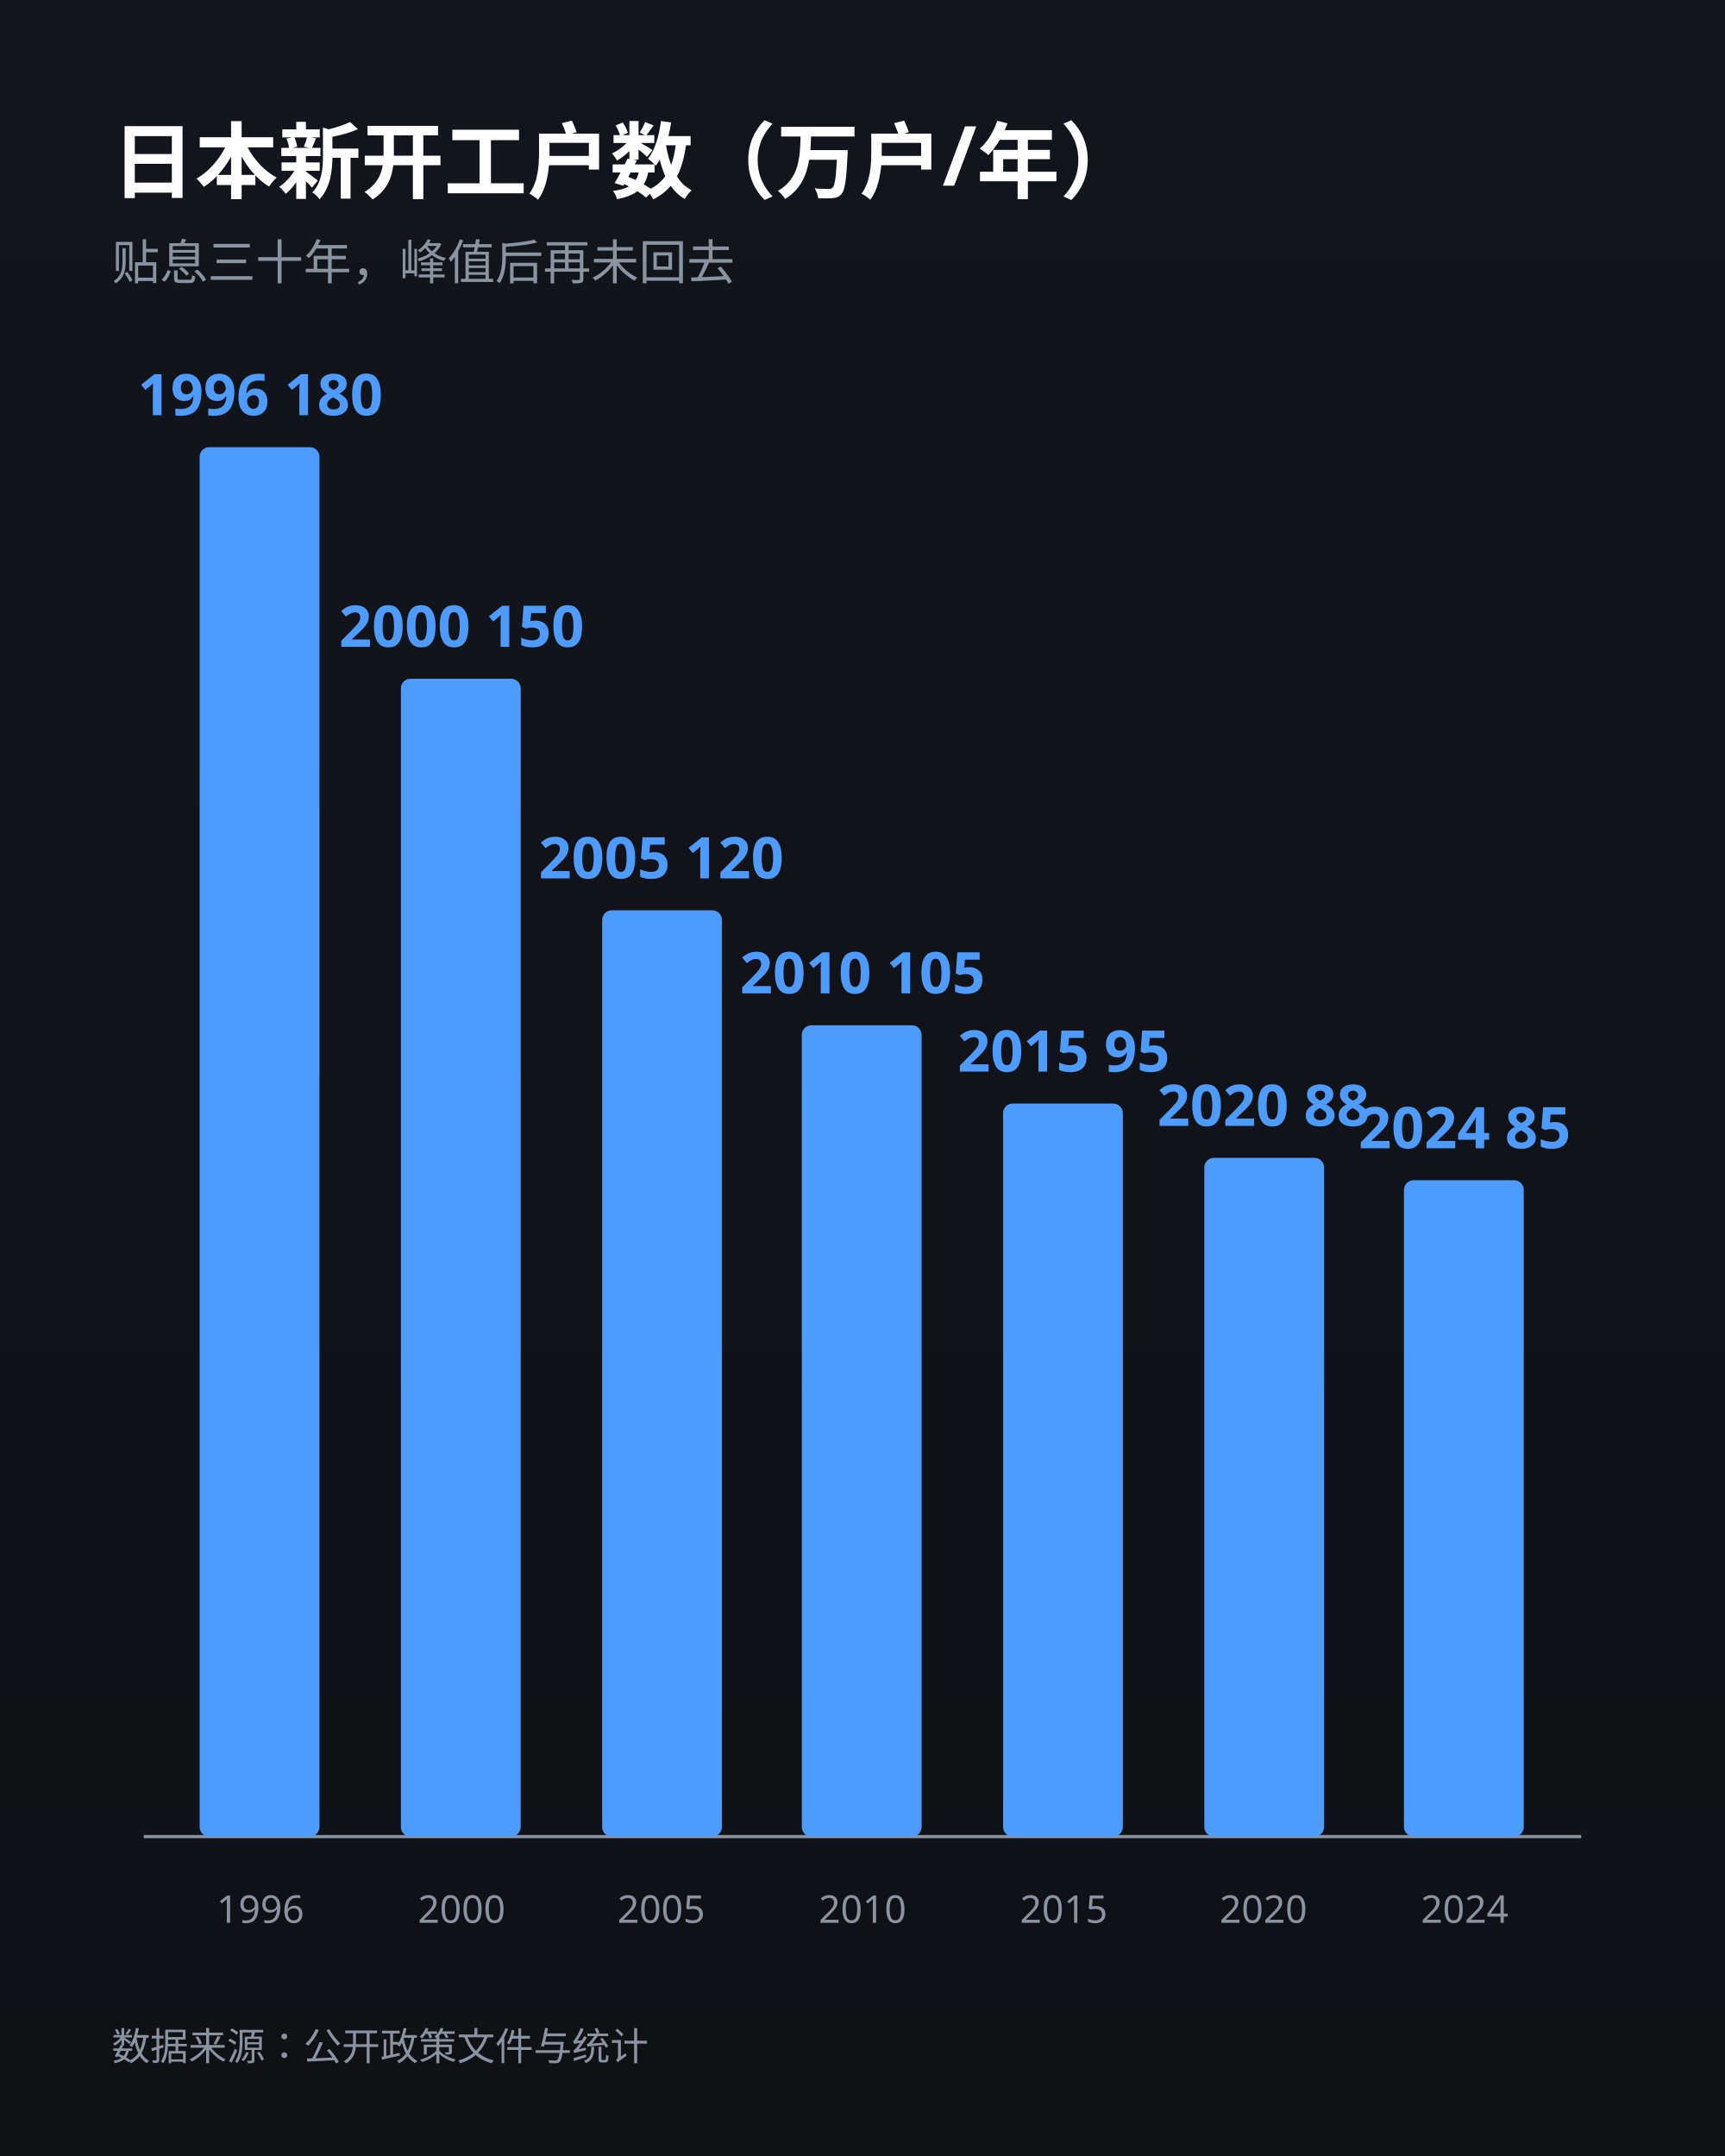
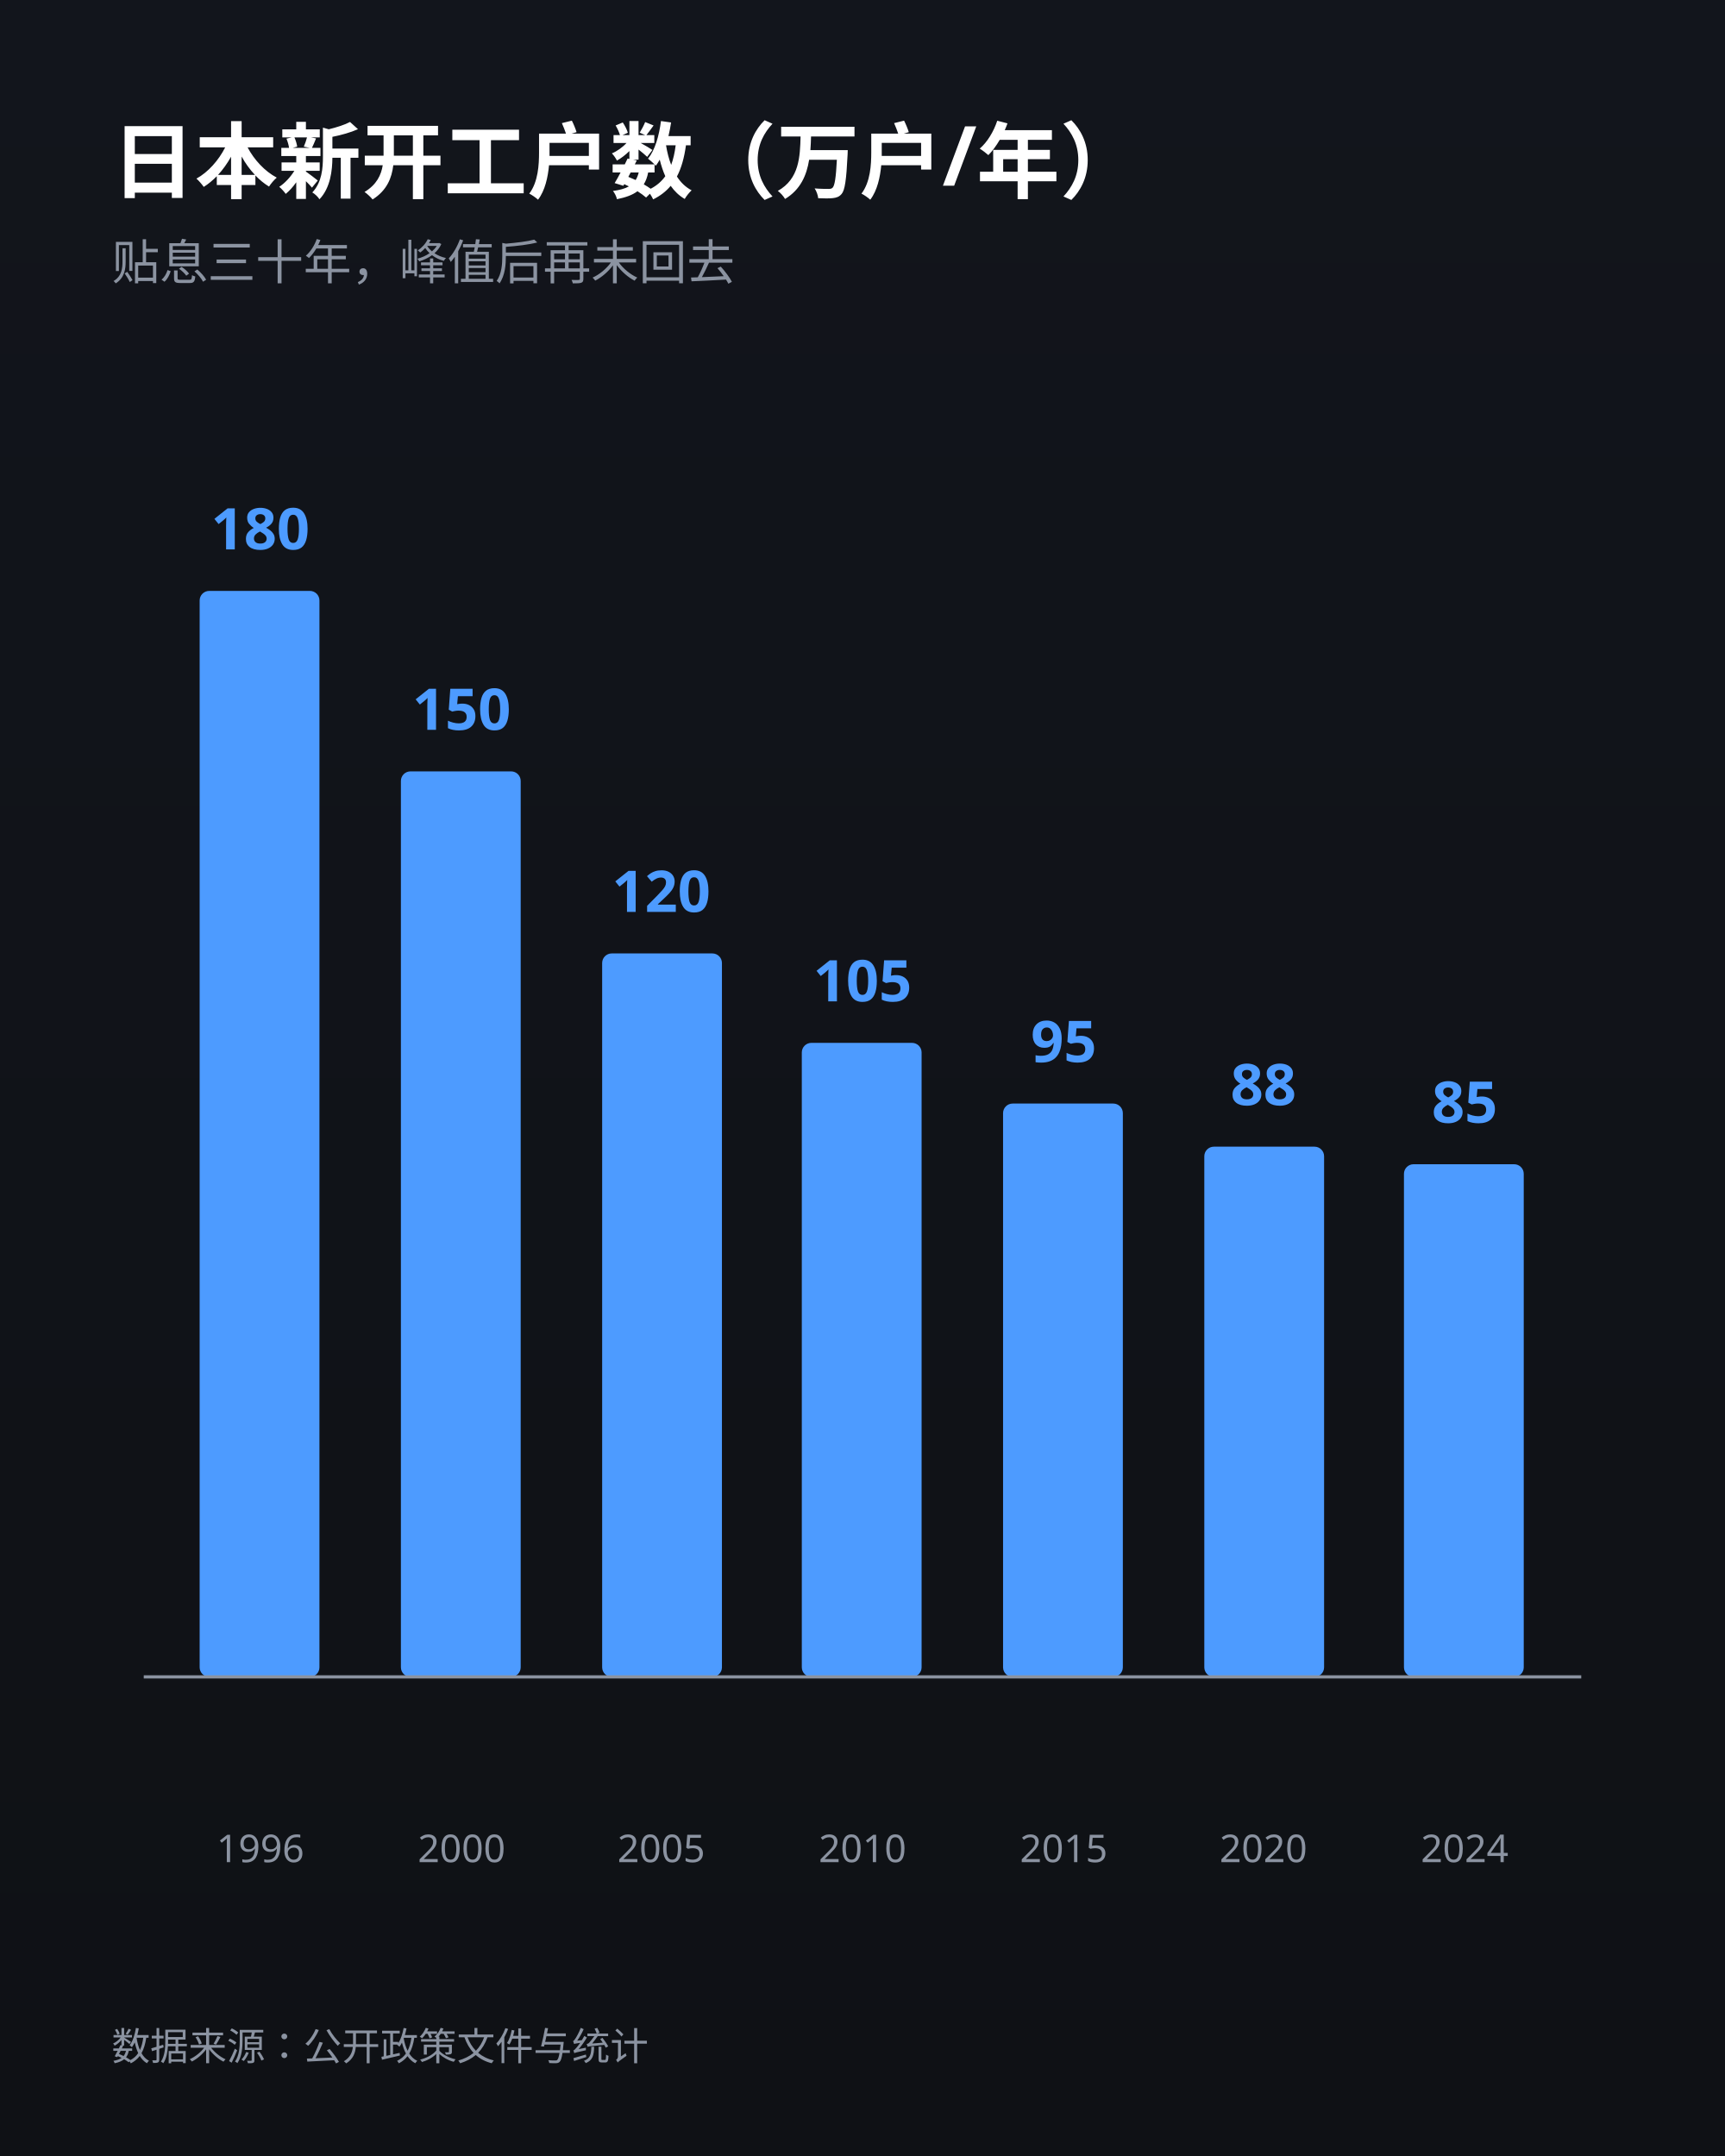
<svg xmlns="http://www.w3.org/2000/svg" width="1080" height="1350" viewBox="0 0 1080 1350">
  <defs>
    <linearGradient id="bg" x1="0" y1="0" x2="0" y2="1">
      <stop offset="0%" stop-color="#12151c" />
      <stop offset="100%" stop-color="#0f1115" />
    </linearGradient>
  </defs>
  <rect width="1080" height="1350" fill="url(#bg)" />
+   <rect x="125" y="370" width="75" height="680" fill="#4d9bff" rx="6" />
+   <rect x="251" y="483" width="75" height="567" fill="#4d9bff" rx="6" />
+   <rect x="377" y="597" width="75" height="453" fill="#4d9bff" rx="6" />
+   <rect x="502" y="653" width="75" height="397" fill="#4d9bff" rx="6" />
+   <rect x="628" y="691" width="75" height="359" fill="#4d9bff" rx="6" />
+   <rect x="754" y="718" width="75" height="332" fill="#4d9bff" rx="6" />
+   <rect x="879" y="729" width="75" height="321" fill="#4d9bff" rx="6" />
+   <line x1="90" y1="1050" x2="990" y2="1050" stroke="#8b93a1" stroke-width="2" />
  <text x="70" y="120" font-family="Source Han Sans SC, Microsoft YaHei, sans-serif" font-size="52" font-weight="bold" fill="#ffffff">日本新开工户数（万户/年）</text>
-   <text x="70" y="175" font-family="Source Han Sans SC, sans-serif" font-size="30" fill="#8b93a1">贴息三十年，峰值后再未回去</text>
-   <line x1="90" y1="1150" x2="990" y2="1150" stroke="#8b93a1" stroke-width="2" />
-   <rect x="125" y="280" width="75" height="870" fill="#4d9bff" rx="6" />
-   <text x="163" y="260" text-anchor="middle" font-family="Source Han Sans SC, sans-serif" font-size="36" font-weight="bold" fill="#4d9bff">1996 180</text>
-   <text x="163" y="1204" text-anchor="middle" font-family="Source Han Sans SC, sans-serif" font-size="24" fill="#8b93a1">1996</text>
-   <rect x="251" y="425" width="75" height="725" fill="#4d9bff" rx="6" />
-   <text x="289" y="405" text-anchor="middle" font-family="Source Han Sans SC, sans-serif" font-size="36" font-weight="bold" fill="#4d9bff">2000 150</text>
-   <text x="289" y="1204" text-anchor="middle" font-family="Source Han Sans SC, sans-serif" font-size="24" fill="#8b93a1">2000</text>
-   <rect x="377" y="570" width="75" height="580" fill="#4d9bff" rx="6" />
-   <text x="414" y="550" text-anchor="middle" font-family="Source Han Sans SC, sans-serif" font-size="36" font-weight="bold" fill="#4d9bff">2005 120</text>
-   <text x="414" y="1204" text-anchor="middle" font-family="Source Han Sans SC, sans-serif" font-size="24" fill="#8b93a1">2005</text>
-   <rect x="502" y="642" width="75" height="508" fill="#4d9bff" rx="6" />
-   <text x="540" y="622" text-anchor="middle" font-family="Source Han Sans SC, sans-serif" font-size="36" font-weight="bold" fill="#4d9bff">2010 105</text>
-   <text x="540" y="1204" text-anchor="middle" font-family="Source Han Sans SC, sans-serif" font-size="24" fill="#8b93a1">2010</text>
-   <rect x="628" y="691" width="75" height="459" fill="#4d9bff" rx="6" />
-   <text x="666" y="671" text-anchor="middle" font-family="Source Han Sans SC, sans-serif" font-size="36" font-weight="bold" fill="#4d9bff">2015 95</text>
-   <text x="666" y="1204" text-anchor="middle" font-family="Source Han Sans SC, sans-serif" font-size="24" fill="#8b93a1">2015</text>
-   <rect x="754" y="725" width="75" height="425" fill="#4d9bff" rx="6" />
-   <text x="791" y="705" text-anchor="middle" font-family="Source Han Sans SC, sans-serif" font-size="36" font-weight="bold" fill="#4d9bff">2020 88</text>
-   <text x="791" y="1204" text-anchor="middle" font-family="Source Han Sans SC, sans-serif" font-size="24" fill="#8b93a1">2020</text>
-   <rect x="879" y="739" width="75" height="411" fill="#4d9bff" rx="6" />
-   <text x="917" y="719" text-anchor="middle" font-family="Source Han Sans SC, sans-serif" font-size="36" font-weight="bold" fill="#4d9bff">2024 85</text>
-   <text x="917" y="1204" text-anchor="middle" font-family="Source Han Sans SC, sans-serif" font-size="24" fill="#8b93a1">2024</text>
-   <text x="70" y="1290" font-family="Source Han Sans SC, sans-serif" font-size="24" fill="#8b93a1">数据来源：公开政策文件与统计</text>
+   <text x="70" y="175" font-family="Source Han Sans SC, Microsoft YaHei, sans-serif" font-size="30" fill="#8b93a1">贴息三十年，峰值后再未回去</text>
+   <text x="163" y="344" text-anchor="middle" font-family="Source Han Sans SC, Microsoft YaHei, sans-serif" font-size="36" font-weight="bold" fill="#4d9bff">180</text>
+   <text x="163" y="1166" text-anchor="middle" font-family="Source Han Sans SC, Microsoft YaHei, sans-serif" font-size="24" fill="#8b93a1">1996</text>
+   <text x="289" y="457" text-anchor="middle" font-family="Source Han Sans SC, Microsoft YaHei, sans-serif" font-size="36" font-weight="bold" fill="#4d9bff">150</text>
+   <text x="289" y="1166" text-anchor="middle" font-family="Source Han Sans SC, Microsoft YaHei, sans-serif" font-size="24" fill="#8b93a1">2000</text>
+   <text x="414" y="571" text-anchor="middle" font-family="Source Han Sans SC, Microsoft YaHei, sans-serif" font-size="36" font-weight="bold" fill="#4d9bff">120</text>
+   <text x="414" y="1166" text-anchor="middle" font-family="Source Han Sans SC, Microsoft YaHei, sans-serif" font-size="24" fill="#8b93a1">2005</text>
+   <text x="540" y="627" text-anchor="middle" font-family="Source Han Sans SC, Microsoft YaHei, sans-serif" font-size="36" font-weight="bold" fill="#4d9bff">105</text>
+   <text x="540" y="1166" text-anchor="middle" font-family="Source Han Sans SC, Microsoft YaHei, sans-serif" font-size="24" fill="#8b93a1">2010</text>
+   <text x="666" y="665" text-anchor="middle" font-family="Source Han Sans SC, Microsoft YaHei, sans-serif" font-size="36" font-weight="bold" fill="#4d9bff">95</text>
+   <text x="666" y="1166" text-anchor="middle" font-family="Source Han Sans SC, Microsoft YaHei, sans-serif" font-size="24" fill="#8b93a1">2015</text>
+   <text x="791" y="692" text-anchor="middle" font-family="Source Han Sans SC, Microsoft YaHei, sans-serif" font-size="36" font-weight="bold" fill="#4d9bff">88</text>
+   <text x="791" y="1166" text-anchor="middle" font-family="Source Han Sans SC, Microsoft YaHei, sans-serif" font-size="24" fill="#8b93a1">2020</text>
+   <text x="917" y="703" text-anchor="middle" font-family="Source Han Sans SC, Microsoft YaHei, sans-serif" font-size="36" font-weight="bold" fill="#4d9bff">85</text>
+   <text x="917" y="1166" text-anchor="middle" font-family="Source Han Sans SC, Microsoft YaHei, sans-serif" font-size="24" fill="#8b93a1">2024</text>
+   <text x="70" y="1290" font-family="Source Han Sans SC, Microsoft YaHei, sans-serif" font-size="24" fill="#8b93a1">数据来源：公开政策文件与统计</text>
</svg>
